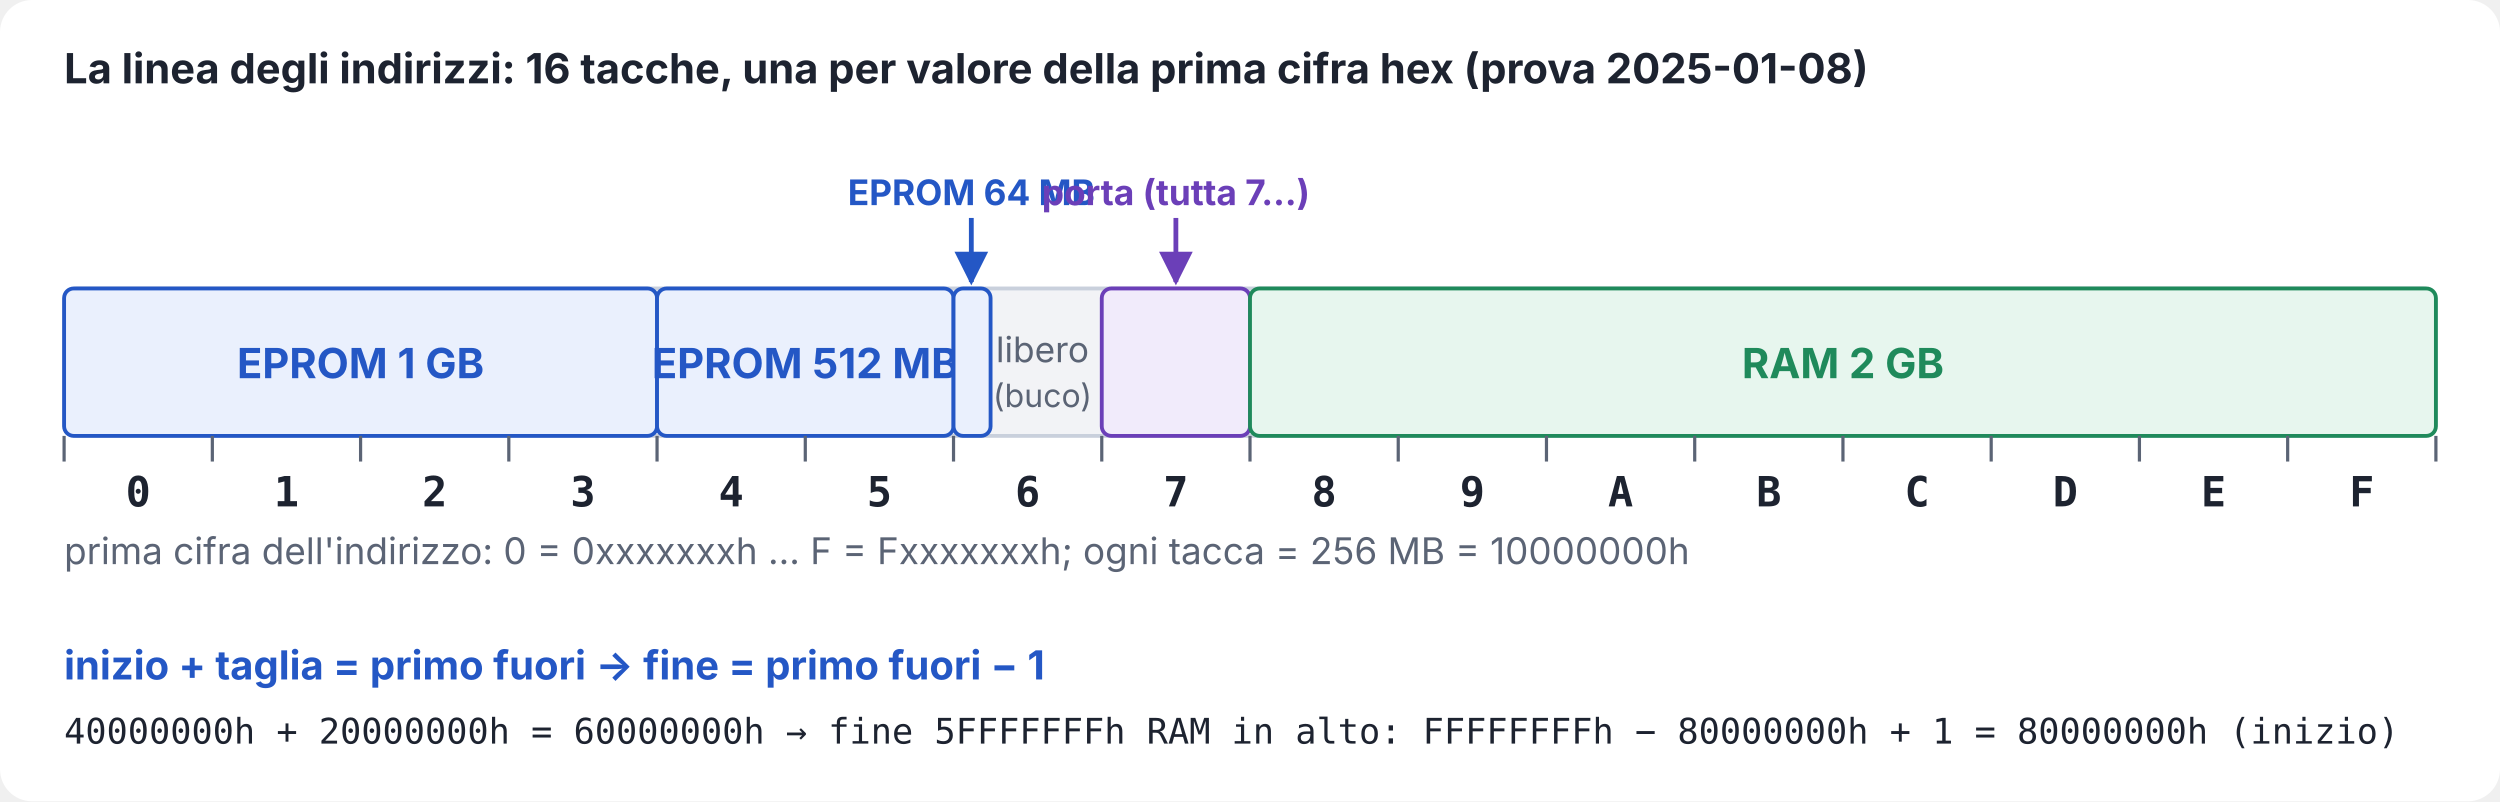
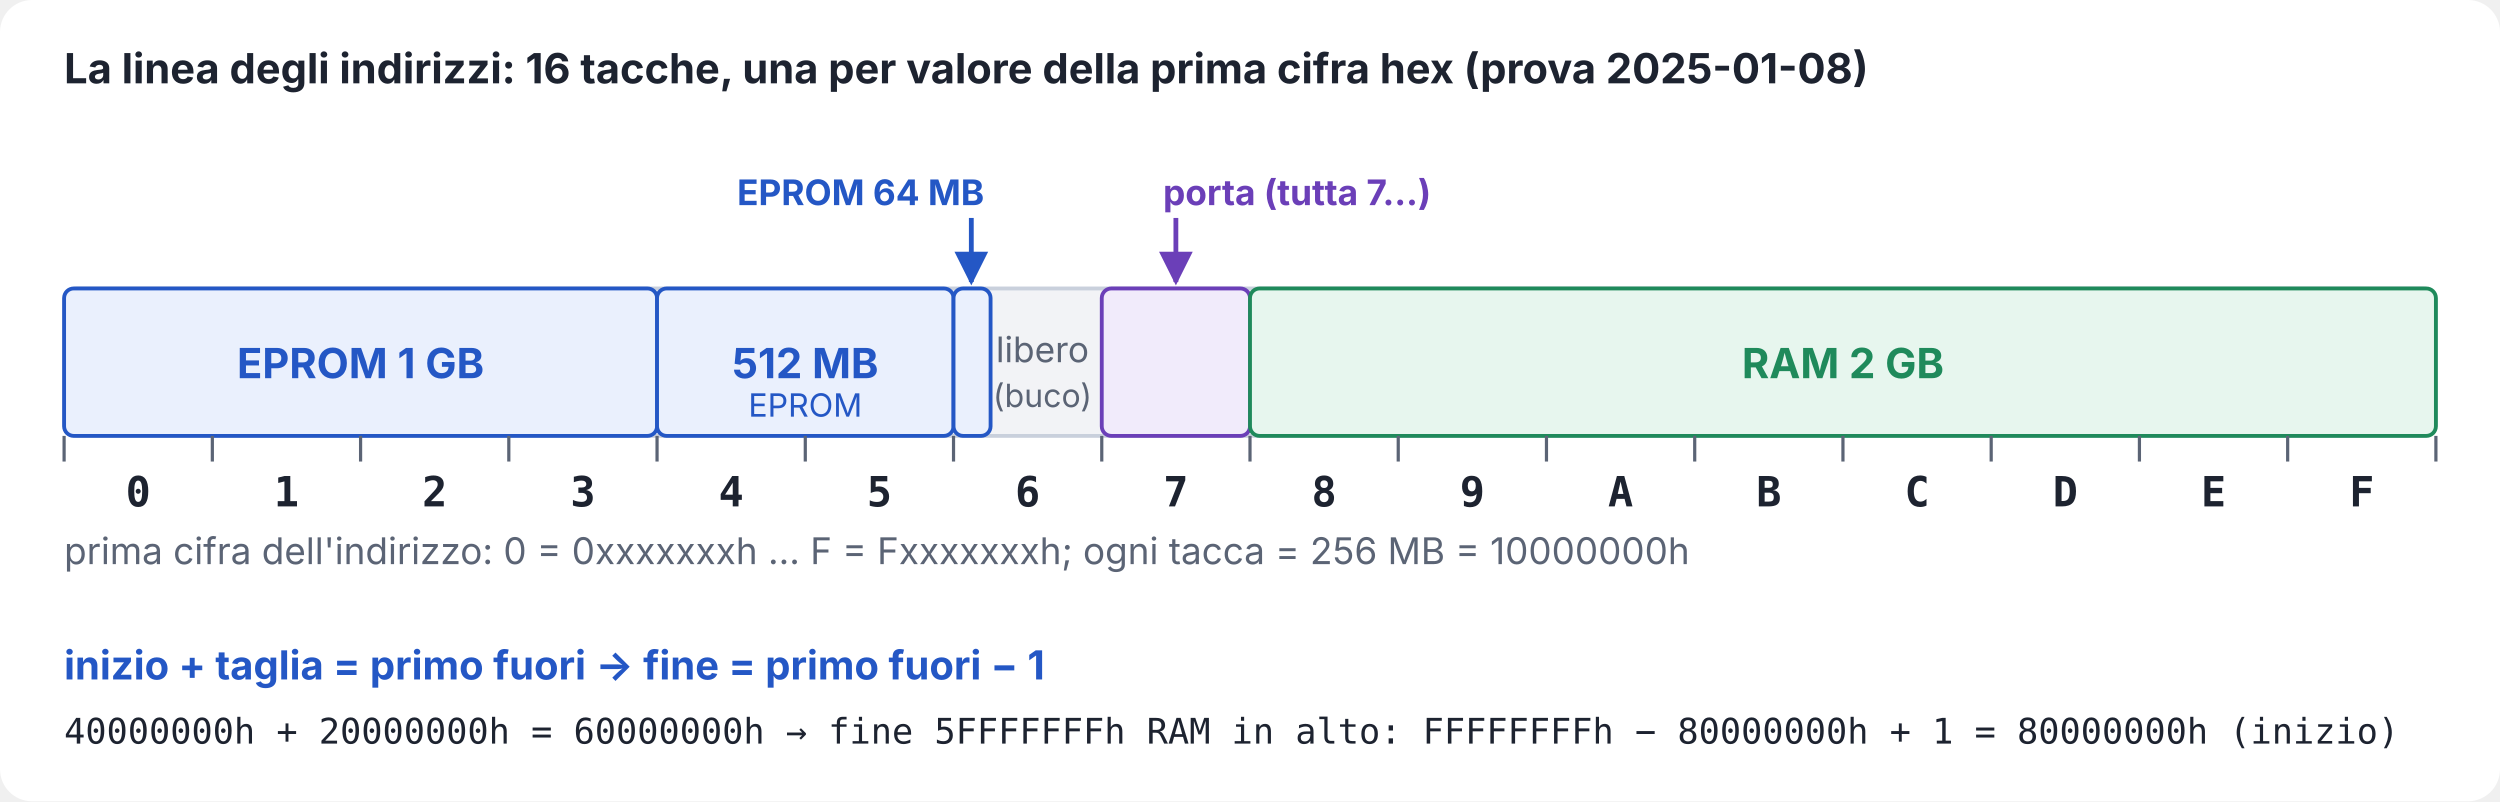
<svg xmlns="http://www.w3.org/2000/svg" viewBox="0 0 780 250" width="780" height="250">
  <defs>
-     <marker id="fc46a12" viewBox="0 0 10 10" refX="9" refY="5" markerWidth="7" markerHeight="7" orient="auto-start-reverse">
-       <path d="M0,0 L10,5 L0,10 z" fill="#c46a12" />
+     <marker id="f5b6475" viewBox="0 0 10 10" refX="9" refY="5" markerWidth="7" markerHeight="7" orient="auto-start-reverse">
+       <path d="M0,0 L10,5 L0,10 z" fill="#5b6475" />
+     </marker>
+     <marker id="f1d2330" viewBox="0 0 10 10" refX="9" refY="5" markerWidth="7" markerHeight="7" orient="auto-start-reverse">
+       <path d="M0,0 L10,5 L0,10 z" fill="#1d2330" />
    </marker>
    <marker id="f2457c5" viewBox="0 0 10 10" refX="9" refY="5" markerWidth="7" markerHeight="7" orient="auto-start-reverse">
      <path d="M0,0 L10,5 L0,10 z" fill="#2457c5" />
    </marker>
-     <marker id="f6b3fb8" viewBox="0 0 10 10" refX="9" refY="5" markerWidth="7" markerHeight="7" orient="auto-start-reverse">
-       <path d="M0,0 L10,5 L0,10 z" fill="#6b3fb8" />
+     <marker id="fc46a12" viewBox="0 0 10 10" refX="9" refY="5" markerWidth="7" markerHeight="7" orient="auto-start-reverse">
+       <path d="M0,0 L10,5 L0,10 z" fill="#c46a12" />
    </marker>
    <marker id="f1f8a5b" viewBox="0 0 10 10" refX="9" refY="5" markerWidth="7" markerHeight="7" orient="auto-start-reverse">
      <path d="M0,0 L10,5 L0,10 z" fill="#1f8a5b" />
    </marker>
-     <marker id="f1d2330" viewBox="0 0 10 10" refX="9" refY="5" markerWidth="7" markerHeight="7" orient="auto-start-reverse">
-       <path d="M0,0 L10,5 L0,10 z" fill="#1d2330" />
-     </marker>
-     <marker id="f5b6475" viewBox="0 0 10 10" refX="9" refY="5" markerWidth="7" markerHeight="7" orient="auto-start-reverse">
-       <path d="M0,0 L10,5 L0,10 z" fill="#5b6475" />
+     <marker id="f6b3fb8" viewBox="0 0 10 10" refX="9" refY="5" markerWidth="7" markerHeight="7" orient="auto-start-reverse">
+       <path d="M0,0 L10,5 L0,10 z" fill="#6b3fb8" />
    </marker>
  </defs>
  <rect width="780" height="250" fill="#ffffff" rx="10" />
  <text x="20" y="26" font-family="Inter, 'Liberation Sans', 'DejaVu Sans', sans-serif" font-size="13" fill="#1d2330" text-anchor="start" font-weight="700">La linea degli indirizzi: 16 tacche, una per valore della prima cifra hex (prova 2025-01-08)</text>
  <rect x="20" y="90" width="740" height="46" rx="4" fill="#f2f3f6" stroke="#c9d0dc" stroke-width="1.2" />
  <rect x="20.0" y="90" width="185.0" height="46" rx="3" fill="#eaf0fd" stroke="#2457c5" stroke-width="1.2" />
  <text x="112.5" y="118" font-family="Inter, 'Liberation Sans', 'DejaVu Sans', sans-serif" font-size="13" fill="#2457c5" text-anchor="middle" font-weight="700">EPROM 1 GB</text>
  <rect x="205.0" y="90" width="92.5" height="46" rx="3" fill="#eaf0fd" stroke="#2457c5" stroke-width="1.2" />
-   <text x="251.25" y="118" font-family="Inter, 'Liberation Sans', 'DejaVu Sans', sans-serif" font-size="13" fill="#2457c5" text-anchor="middle" font-weight="700">EPROM 512 MB</text>
+   <text x="251.25" y="118" font-family="Inter, 'Liberation Sans', 'DejaVu Sans', sans-serif" font-size="13" fill="#2457c5" text-anchor="middle" font-weight="700">512 MB</text>
  <rect x="297.5" y="90" width="11.562" height="46" rx="3" fill="#eaf0fd" stroke="#2457c5" stroke-width="1.2" />
  <rect x="343.75" y="90" width="46.25" height="46" rx="3" fill="#f1ebfb" stroke="#6b3fb8" stroke-width="1.2" />
  <rect x="390.0" y="90" width="370.0" height="46" rx="3" fill="#e7f6ee" stroke="#1f8a5b" stroke-width="1.2" />
  <text x="575.0" y="118" font-family="Inter, 'Liberation Sans', 'DejaVu Sans', sans-serif" font-size="13" fill="#1f8a5b" text-anchor="middle" font-weight="700">RAM 2 GB</text>
  <text x="325.25" y="113" font-family="Inter, 'Liberation Sans', 'DejaVu Sans', sans-serif" font-size="11" fill="#5b6475" text-anchor="middle" font-weight="400">libero</text>
  <text x="325.25" y="127" font-family="Inter, 'Liberation Sans', 'DejaVu Sans', sans-serif" font-size="10" fill="#5b6475" text-anchor="middle" font-weight="400">(buco)</text>
-   <text x="303.05" y="64" font-family="Inter, 'Liberation Sans', 'DejaVu Sans', sans-serif" font-size="11" fill="#2457c5" text-anchor="middle" font-weight="700">EPROM 64 MB</text>
+   <text x="307.05" y="64" font-family="Inter, 'Liberation Sans', 'DejaVu Sans', sans-serif" font-size="11" fill="#2457c5" text-anchor="end" font-weight="700">EPROM 64 MB</text>
+   <text x="251.25" y="130" font-family="Inter, 'Liberation Sans', 'DejaVu Sans', sans-serif" font-size="10" fill="#2457c5" text-anchor="middle" font-weight="400">EPROM</text>
  <line x1="303.05" y1="68" x2="303.05" y2="88" stroke="#2457c5" stroke-width="1.5" marker-end="url(#f2457c5)" />
-   <text x="366.875" y="64" font-family="Inter, 'Liberation Sans', 'DejaVu Sans', sans-serif" font-size="11" fill="#6b3fb8" text-anchor="middle" font-weight="700">porta (tutta 7…)</text>
+   <text x="362.875" y="64" font-family="Inter, 'Liberation Sans', 'DejaVu Sans', sans-serif" font-size="11" fill="#6b3fb8" text-anchor="start" font-weight="700">porta (tutta 7…)</text>
  <line x1="366.875" y1="68" x2="366.875" y2="88" stroke="#6b3fb8" stroke-width="1.5" marker-end="url(#f6b3fb8)" />
  <line x1="20.0" y1="136" x2="20.0" y2="144" stroke="#5b6475" stroke-width="1" />
  <text x="43.125" y="158" font-family="'JetBrains Mono', 'DejaVu Sans Mono', monospace" font-size="13" fill="#1d2330" text-anchor="middle" font-weight="700">0</text>
  <line x1="66.25" y1="136" x2="66.25" y2="144" stroke="#5b6475" stroke-width="1" />
  <text x="89.375" y="158" font-family="'JetBrains Mono', 'DejaVu Sans Mono', monospace" font-size="13" fill="#1d2330" text-anchor="middle" font-weight="700">1</text>
  <line x1="112.5" y1="136" x2="112.5" y2="144" stroke="#5b6475" stroke-width="1" />
  <text x="135.625" y="158" font-family="'JetBrains Mono', 'DejaVu Sans Mono', monospace" font-size="13" fill="#1d2330" text-anchor="middle" font-weight="700">2</text>
  <line x1="158.75" y1="136" x2="158.75" y2="144" stroke="#5b6475" stroke-width="1" />
  <text x="181.875" y="158" font-family="'JetBrains Mono', 'DejaVu Sans Mono', monospace" font-size="13" fill="#1d2330" text-anchor="middle" font-weight="700">3</text>
  <line x1="205.0" y1="136" x2="205.0" y2="144" stroke="#5b6475" stroke-width="1" />
  <text x="228.125" y="158" font-family="'JetBrains Mono', 'DejaVu Sans Mono', monospace" font-size="13" fill="#1d2330" text-anchor="middle" font-weight="700">4</text>
  <line x1="251.25" y1="136" x2="251.25" y2="144" stroke="#5b6475" stroke-width="1" />
  <text x="274.375" y="158" font-family="'JetBrains Mono', 'DejaVu Sans Mono', monospace" font-size="13" fill="#1d2330" text-anchor="middle" font-weight="700">5</text>
  <line x1="297.5" y1="136" x2="297.5" y2="144" stroke="#5b6475" stroke-width="1" />
  <text x="320.625" y="158" font-family="'JetBrains Mono', 'DejaVu Sans Mono', monospace" font-size="13" fill="#1d2330" text-anchor="middle" font-weight="700">6</text>
  <line x1="343.75" y1="136" x2="343.75" y2="144" stroke="#5b6475" stroke-width="1" />
  <text x="366.875" y="158" font-family="'JetBrains Mono', 'DejaVu Sans Mono', monospace" font-size="13" fill="#1d2330" text-anchor="middle" font-weight="700">7</text>
  <line x1="390.0" y1="136" x2="390.0" y2="144" stroke="#5b6475" stroke-width="1" />
  <text x="413.125" y="158" font-family="'JetBrains Mono', 'DejaVu Sans Mono', monospace" font-size="13" fill="#1d2330" text-anchor="middle" font-weight="700">8</text>
  <line x1="436.25" y1="136" x2="436.25" y2="144" stroke="#5b6475" stroke-width="1" />
  <text x="459.375" y="158" font-family="'JetBrains Mono', 'DejaVu Sans Mono', monospace" font-size="13" fill="#1d2330" text-anchor="middle" font-weight="700">9</text>
  <line x1="482.5" y1="136" x2="482.5" y2="144" stroke="#5b6475" stroke-width="1" />
  <text x="505.625" y="158" font-family="'JetBrains Mono', 'DejaVu Sans Mono', monospace" font-size="13" fill="#1d2330" text-anchor="middle" font-weight="700">A</text>
  <line x1="528.75" y1="136" x2="528.75" y2="144" stroke="#5b6475" stroke-width="1" />
  <text x="551.875" y="158" font-family="'JetBrains Mono', 'DejaVu Sans Mono', monospace" font-size="13" fill="#1d2330" text-anchor="middle" font-weight="700">B</text>
  <line x1="575.0" y1="136" x2="575.0" y2="144" stroke="#5b6475" stroke-width="1" />
  <text x="598.125" y="158" font-family="'JetBrains Mono', 'DejaVu Sans Mono', monospace" font-size="13" fill="#1d2330" text-anchor="middle" font-weight="700">C</text>
  <line x1="621.25" y1="136" x2="621.25" y2="144" stroke="#5b6475" stroke-width="1" />
  <text x="644.375" y="158" font-family="'JetBrains Mono', 'DejaVu Sans Mono', monospace" font-size="13" fill="#1d2330" text-anchor="middle" font-weight="700">D</text>
  <line x1="667.5" y1="136" x2="667.5" y2="144" stroke="#5b6475" stroke-width="1" />
  <text x="690.625" y="158" font-family="'JetBrains Mono', 'DejaVu Sans Mono', monospace" font-size="13" fill="#1d2330" text-anchor="middle" font-weight="700">E</text>
  <line x1="713.75" y1="136" x2="713.75" y2="144" stroke="#5b6475" stroke-width="1" />
  <text x="736.875" y="158" font-family="'JetBrains Mono', 'DejaVu Sans Mono', monospace" font-size="13" fill="#1d2330" text-anchor="middle" font-weight="700">F</text>
  <line x1="760.0" y1="136" x2="760.0" y2="144" stroke="#5b6475" stroke-width="1" />
  <text x="20" y="176" font-family="Inter, 'Liberation Sans', 'DejaVu Sans', sans-serif" font-size="11.5" fill="#5b6475" text-anchor="start" font-weight="400">prima cifra dell'indirizzo:  0 = 0xxxxxxxh … F = Fxxxxxxxh; ogni tacca = 256 MB = 10000000h</text>
  <text x="20" y="212" font-family="Inter, 'Liberation Sans', 'DejaVu Sans', sans-serif" font-size="12.5" fill="#2457c5" text-anchor="start" font-weight="700">inizio + taglia = primo fuori   →   fine = primo fuori − 1</text>
  <text x="20" y="232" font-family="'JetBrains Mono', 'DejaVu Sans Mono', monospace" font-size="11" fill="#1d2330" text-anchor="start" font-weight="400">40000000h + 20000000h = 60000000h  →  fine 5FFFFFFFh          RAM in alto: FFFFFFFFh − 80000000h + 1 = 80000000h (inizio)</text>
</svg>
